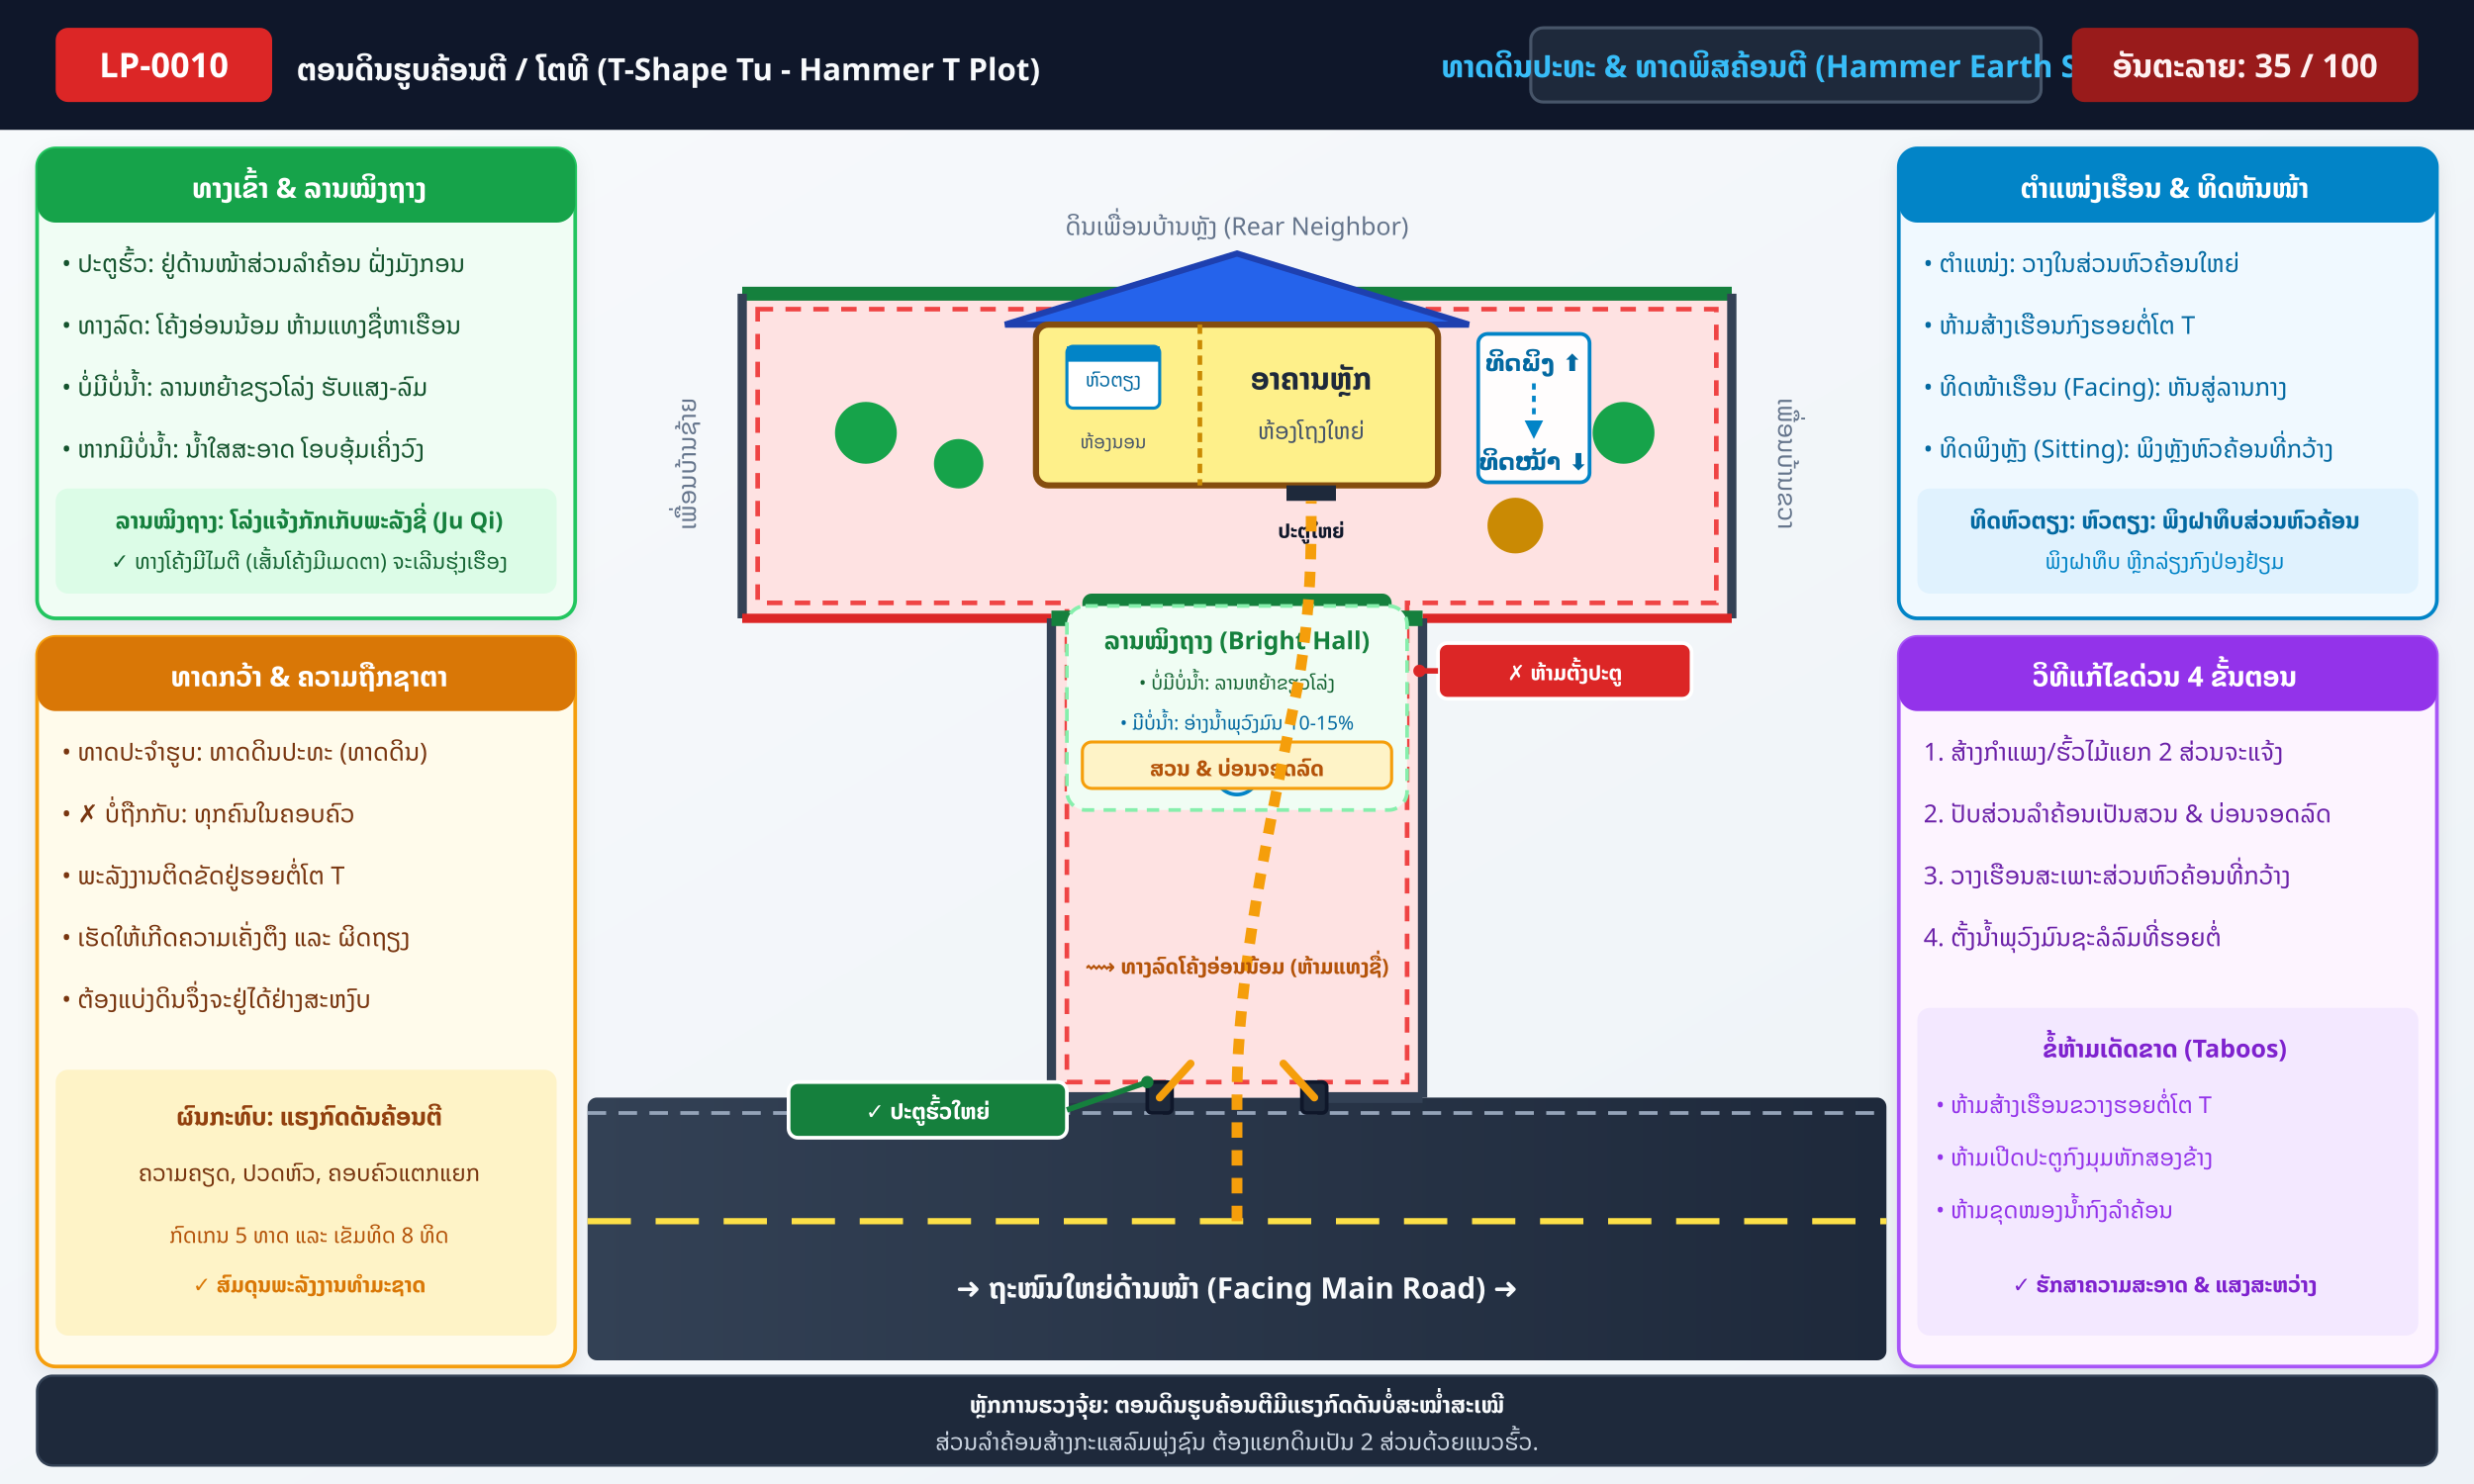
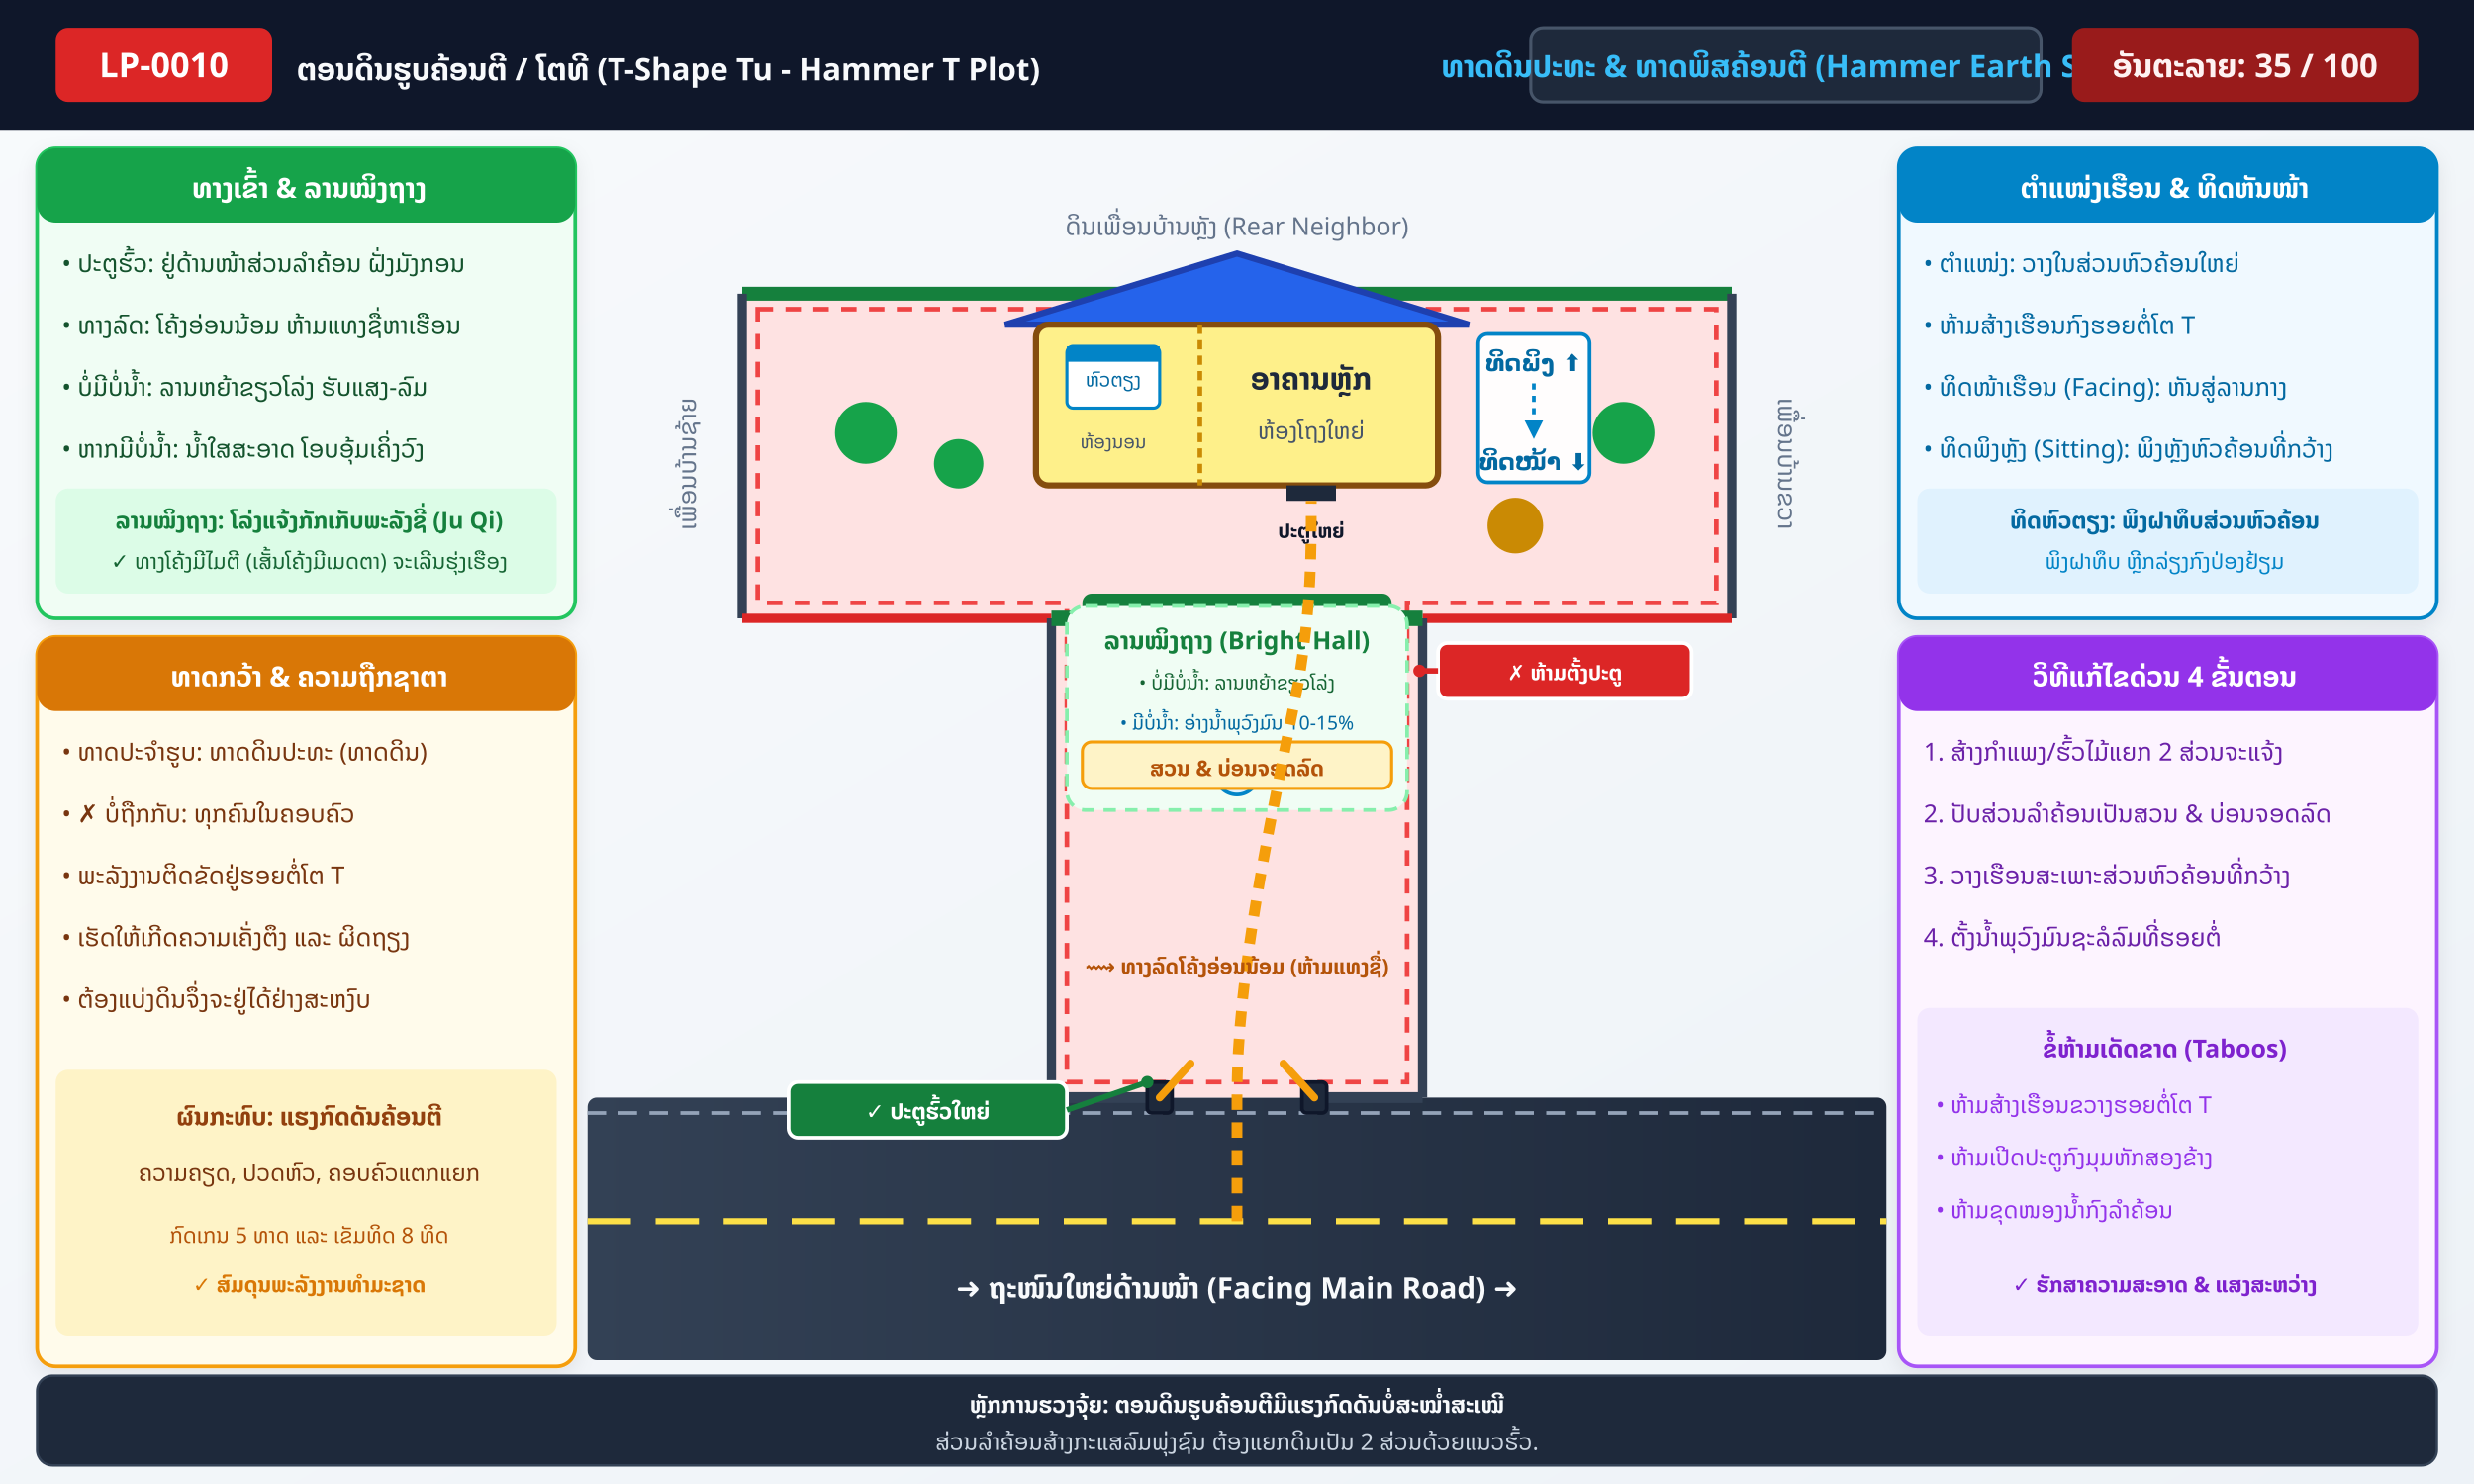
<svg xmlns="http://www.w3.org/2000/svg" viewBox="0 0 800 480" width="800" height="480">
  <defs>
    <linearGradient id="bgGrad" x1="0%" y1="0%" x2="100%" y2="100%">
      <stop offset="0%" stop-color="#F8FAFC" />
      <stop offset="100%" stop-color="#EDF2F7" />
    </linearGradient>
    <linearGradient id="roadGrad" x1="0%" y1="0%" x2="100%" y2="0%">
      <stop offset="0%" stop-color="#334155" />
      <stop offset="100%" stop-color="#1E293B" />
    </linearGradient>
    <filter id="shadow" x="-5%" y="-5%" width="110%" height="110%">
      <feDropShadow dx="0" dy="2" stdDeviation="3" flood-opacity="0.08" />
    </filter>
  </defs>
  <rect width="800" height="480" fill="url(#bgGrad)" />
  <rect x="0" y="0" width="800" height="42" fill="#0F172A" />
  <rect x="18" y="9" width="70" height="24" rx="4" fill="#DC2626" />
  <text x="53" y="25" font-family="'Segoe UI', sans-serif" font-weight="bold" font-size="11" fill="#FFFFFF" text-anchor="middle">LP-0010</text>
  <text x="96" y="26" font-family="'Noto Sans Lao', 'Segoe UI', sans-serif" font-weight="bold" font-size="10" fill="#F8FAFC">ຕອນດິນຮູບຄ້ອນຕີ / ໂຕທີ (T-Shape Tu - Hammer T Plot)</text>
  <rect x="495" y="9" width="165" height="24" rx="4" fill="#1E293B" stroke="#475569" stroke-width="1" />
  <text x="577" y="25" font-family="'Noto Sans Lao', 'Segoe UI', sans-serif" font-weight="bold" font-size="10" fill="#38BDF8" text-anchor="middle">ທາດດິນປະທະ &amp; ທາດພິສຄ້ອນຕີ (Hammer Earth Sha)</text>
  <rect x="670" y="9" width="112" height="24" rx="4" fill="#991B1B" />
  <text x="726" y="25" font-family="'Noto Sans Lao', 'Segoe UI', sans-serif" font-weight="bold" font-size="10.5" fill="#FEF2F2" text-anchor="middle">ອັນຕະລາຍ: 35 / 100</text>
  <rect x="12" y="48" width="174" height="152" rx="6" fill="#F0FDF4" stroke="#22C55E" stroke-width="1.2" filter="url(#shadow)" />
  <rect x="12" y="48" width="174" height="24" rx="6" fill="#16A34A" />
  <text x="100" y="64" font-family="'Noto Sans Lao', 'Segoe UI', sans-serif" font-weight="bold" font-size="9" fill="#FFFFFF" text-anchor="middle">ທາງເຂົ້າ &amp; ລານໝິງຖາງ</text>
  <text x="20" y="88" font-family="'Noto Sans Lao', 'Segoe UI', sans-serif" font-size="8" fill="#14532D">• ປະຕູຮົ້ວ: ຢູ່ດ້ານໜ້າສ່ວນລຳຄ້ອນ ຝັ່ງມັງກອນ</text>
  <text x="20" y="108" font-family="'Noto Sans Lao', 'Segoe UI', sans-serif" font-size="8" fill="#14532D">• ທາງລົດ: ໂຄ້ງອ່ອນນ້ອມ ຫ້າມແທງຊື່ຫາເຮືອນ</text>
  <text x="20" y="128" font-family="'Noto Sans Lao', 'Segoe UI', sans-serif" font-size="8" fill="#14532D">• ບໍ່ມີບໍ່ນ້ຳ: ລານຫຍ້າຂຽວໂລ່ງ ຮັບແສງ-ລົມ</text>
  <text x="20" y="148" font-family="'Noto Sans Lao', 'Segoe UI', sans-serif" font-size="8" fill="#14532D">• ຫາກມີບໍ່ນ້ຳ: ນ້ຳໃສສະອາດ ໂອບອຸ້ມເຄິ່ງວົງ</text>
  <rect x="18" y="158" width="162" height="34" rx="4" fill="#DCFCE7" />
  <text x="100" y="171" font-family="'Noto Sans Lao', 'Segoe UI', sans-serif" font-weight="bold" font-size="7.5" fill="#15803D" text-anchor="middle">ລານໝິງຖາງ: ໂລ່ງແຈ້ງກັກເກັບພະລັງຊີ່ (Ju Qi)</text>
  <text x="100" y="184" font-family="'Noto Sans Lao', 'Segoe UI', sans-serif" font-size="7" fill="#166534" text-anchor="middle">✓ ທາງໂຄ້ງມີໄມຕີ (ເສັ້ນໂຄ້ງມີເມດຕາ) ຈະເລີນຮຸ່ງເຮືອງ</text>
  <rect x="12" y="206" width="174" height="236" rx="6" fill="#FFFBEB" stroke="#F59E0B" stroke-width="1.2" filter="url(#shadow)" />
  <rect x="12" y="206" width="174" height="24" rx="6" fill="#D97706" />
  <text x="100" y="222" font-family="'Noto Sans Lao', 'Segoe UI', sans-serif" font-weight="bold" font-size="9" fill="#FFFFFF" text-anchor="middle">ທາດກວ້າ &amp; ຄວາມຖືກຊາຕາ</text>
  <text x="20" y="246" font-family="'Noto Sans Lao', 'Segoe UI', sans-serif" font-size="8" fill="#78350F">• ທາດປະຈຳຮູບ: ທາດດິນປະທະ (ທາດດິນ)</text>
  <text x="20" y="266" font-family="'Noto Sans Lao', 'Segoe UI', sans-serif" font-size="8" fill="#78350F">• ✗ ບໍ່ຖືກກັບ: ທຸກຄົນໃນຄອບຄົວ</text>
  <text x="20" y="286" font-family="'Noto Sans Lao', 'Segoe UI', sans-serif" font-size="8" fill="#78350F">• ພະລັງງານຕິດຂັດຢູ່ຮອຍຕໍ່ໂຕ T</text>
  <text x="20" y="306" font-family="'Noto Sans Lao', 'Segoe UI', sans-serif" font-size="8" fill="#78350F">• ເຮັດໃຫ້ເກີດຄວາມເຄັ່ງຕຶງ ແລະ ຜິດຖຽງ</text>
  <text x="20" y="326" font-family="'Noto Sans Lao', 'Segoe UI', sans-serif" font-size="8" fill="#78350F">• ຕ້ອງແບ່ງດິນຈຶ່ງຈະຢູ່ໄດ້ຢ່າງສະຫງົບ</text>
  <rect x="18" y="346" width="162" height="86" rx="4" fill="#FEF3C7" />
  <text x="100" y="364" font-family="'Noto Sans Lao', 'Segoe UI', sans-serif" font-weight="bold" font-size="8" fill="#92400E" text-anchor="middle">ຜົນກະທົບ: ແຮງກົດດັນຄ້ອນຕີ</text>
  <text x="100" y="382" font-family="'Noto Sans Lao', 'Segoe UI', sans-serif" font-size="7.5" fill="#78350F" text-anchor="middle">ຄວາມຄຽດ, ປວດຫົວ, ຄອບຄົວແຕກແຍກ</text>
  <text x="100" y="402" font-family="'Noto Sans Lao', 'Segoe UI', sans-serif" font-size="7" fill="#B45309" text-anchor="middle">ກົດເກນ 5 ທາດ ແລະ ເຂັມທິດ 8 ທິດ</text>
  <text x="100" y="418" font-family="'Noto Sans Lao', 'Segoe UI', sans-serif" font-weight="bold" font-size="7" fill="#D97706" text-anchor="middle">✓ ສົມດຸນພະລັງງານທຳມະຊາດ</text>
  <rect x="614" y="48" width="174" height="152" rx="6" fill="#F0F9FF" stroke="#0284C7" stroke-width="1.2" filter="url(#shadow)" />
  <rect x="614" y="48" width="174" height="24" rx="6" fill="#0284C7" />
  <text x="700" y="64" font-family="'Noto Sans Lao', 'Segoe UI', sans-serif" font-weight="bold" font-size="9" fill="#FFFFFF" text-anchor="middle">ຕຳແໜ່ງເຮືອນ &amp; ທິດຫັນໜ້າ</text>
  <text x="622" y="88" font-family="'Noto Sans Lao', 'Segoe UI', sans-serif" font-size="8" fill="#0369A1">• ຕຳແໜ່ງ: ວາງໃນສ່ວນຫົວຄ້ອນໃຫຍ່</text>
  <text x="622" y="108" font-family="'Noto Sans Lao', 'Segoe UI', sans-serif" font-size="8" fill="#0369A1">• ຫ້າມສ້າງເຮືອນກົງຮອຍຕໍ່ໂຕ T</text>
  <text x="622" y="128" font-family="'Noto Sans Lao', 'Segoe UI', sans-serif" font-size="8" fill="#0369A1">• ທິດໜ້າເຮືອນ (Facing): ຫັນສູ່ລານກາງ</text>
  <text x="622" y="148" font-family="'Noto Sans Lao', 'Segoe UI', sans-serif" font-size="8" fill="#0369A1">• ທິດພິງຫຼັງ (Sitting): ພິງຫຼັງຫົວຄ້ອນທີ່ກວ້າງ</text>
  <rect x="620" y="158" width="162" height="34" rx="4" fill="#E0F2FE" />
-   <text x="700" y="171" font-family="'Noto Sans Lao', 'Segoe UI', sans-serif" font-weight="bold" font-size="7.5" fill="#0369A1" text-anchor="middle">ທິດຫົວຕຽງ: ຫົວຕຽງ: ພິງຝາທຶບສ່ວນຫົວຄ້ອນ</text>
+   <text x="700" y="171" font-family="'Noto Sans Lao', 'Segoe UI', sans-serif" font-weight="bold" font-size="7.5" fill="#0369A1" text-anchor="middle">ທິດຫົວຕຽງ: ພິງຝາທຶບສ່ວນຫົວຄ້ອນ</text>
  <text x="700" y="184" font-family="'Noto Sans Lao', 'Segoe UI', sans-serif" font-size="7" fill="#0284C7" text-anchor="middle">ພິງຝາທຶບ ຫຼີກລ່ຽງກົງປ່ອງຢ້ຽມ</text>
  <rect x="614" y="206" width="174" height="236" rx="6" fill="#FDF4FF" stroke="#A855F7" stroke-width="1.2" filter="url(#shadow)" />
  <rect x="614" y="206" width="174" height="24" rx="6" fill="#9333EA" />
  <text x="700" y="222" font-family="'Noto Sans Lao', 'Segoe UI', sans-serif" font-weight="bold" font-size="9" fill="#FFFFFF" text-anchor="middle">ວິທີແກ້ໄຂດ່ວນ 4 ຂັ້ນຕອນ</text>
  <text x="622" y="246" font-family="'Noto Sans Lao', 'Segoe UI', sans-serif" font-size="8" fill="#6B21A8">1. ສ້າງກຳແພງ/ຮົ້ວໄມ້ແຍກ 2 ສ່ວນຈະແຈ້ງ</text>
  <text x="622" y="266" font-family="'Noto Sans Lao', 'Segoe UI', sans-serif" font-size="8" fill="#6B21A8">2. ປັບສ່ວນລຳຄ້ອນເປັນສວນ &amp; ບ່ອນຈອດລົດ</text>
  <text x="622" y="286" font-family="'Noto Sans Lao', 'Segoe UI', sans-serif" font-size="8" fill="#6B21A8">3. ວາງເຮືອນສະເພາະສ່ວນຫົວຄ້ອນທີ່ກວ້າງ</text>
  <text x="622" y="306" font-family="'Noto Sans Lao', 'Segoe UI', sans-serif" font-size="8" fill="#6B21A8">4. ຕັ້ງນ້ຳພຸວົງມົນຊະລໍລົມທີ່ຮອຍຕໍ່</text>
  <rect x="620" y="326" width="162" height="106" rx="4" fill="#F3E8FF" />
  <text x="700" y="342" font-family="'Noto Sans Lao', 'Segoe UI', sans-serif" font-weight="bold" font-size="8" fill="#7E22CE" text-anchor="middle">ຂໍ້ຫ້າມເດັດຂາດ (Taboos)</text>
  <text x="626" y="360" font-family="'Noto Sans Lao', 'Segoe UI', sans-serif" font-size="7.5" fill="#9333EA">• ຫ້າມສ້າງເຮືອນຂວາງຮອຍຕໍ່ໂຕ T</text>
  <text x="626" y="377" font-family="'Noto Sans Lao', 'Segoe UI', sans-serif" font-size="7.5" fill="#9333EA">• ຫ້າມເປີດປະຕູກົງມຸມຫັກສອງຂ້າງ</text>
  <text x="626" y="394" font-family="'Noto Sans Lao', 'Segoe UI', sans-serif" font-size="7.5" fill="#9333EA">• ຫ້າມຂຸດໜອງນ້ຳກົງລຳຄ້ອນ</text>
  <text x="700" y="418" font-family="'Noto Sans Lao', 'Segoe UI', sans-serif" font-weight="bold" font-size="7" fill="#7E22CE" text-anchor="middle">✓ ຮັກສາຄວາມສະອາດ &amp; ແສງສະຫວ່າງ</text>
  <rect x="190" y="355" width="420" height="85" fill="url(#roadGrad)" rx="3" />
  <line x1="190" y1="395" x2="610" y2="395" stroke="#FDE047" stroke-width="2" stroke-dasharray="14,8" />
  <line x1="190" y1="360" x2="610" y2="360" stroke="#94A3B8" stroke-width="1.2" stroke-dasharray="6,4" />
  <text x="400" y="420" font-family="'Noto Sans Lao', 'Segoe UI', sans-serif" font-weight="bold" font-size="9.5" fill="#F8FAFC" text-anchor="middle">➜ ຖະໜົນໃຫຍ່ດ້ານໜ້າ (Facing Main Road) ➜</text>
  <g>
    <text x="400" y="76" font-family="'Noto Sans Lao', 'Segoe UI', sans-serif" font-size="8" fill="#64748B" text-anchor="middle">ດິນເພື່ອນບ້ານຫຼັງ (Rear Neighbor)</text>
    <text x="225" y="150" font-family="'Noto Sans Lao', 'Segoe UI', sans-serif" font-size="8" fill="#64748B" text-anchor="middle" transform="rotate(-90 225 150)">ເພື່ອນບ້ານຊ້າຍ</text>
    <text x="575" y="150" font-family="'Noto Sans Lao', 'Segoe UI', sans-serif" font-size="8" fill="#64748B" text-anchor="middle" transform="rotate(90 575 150)">ເພື່ອນບ້ານຂວາ</text>
    <polygon points="240,95 560,95 560,200 460,200 460,355 340,355 340,200 240,200" fill="#FEE2E2" />
    <polygon points="245,100 555,100 555,195 455,195 455,350 345,350 345,195 245,195" fill="none" stroke="#EF4444" stroke-width="1.5" stroke-dasharray="5,4" />
    <line x1="240" y1="95" x2="560" y2="95" stroke="#15803D" stroke-width="4.5" />
    <line x1="240" y1="95" x2="240" y2="200" stroke="#334155" stroke-width="3" />
    <line x1="240" y1="200" x2="340" y2="200" stroke="#DC2626" stroke-width="3" />
    <line x1="340" y1="200" x2="340" y2="355" stroke="#334155" stroke-width="3" />
    <line x1="560" y1="95" x2="560" y2="200" stroke="#334155" stroke-width="3" />
    <line x1="560" y1="200" x2="460" y2="200" stroke="#DC2626" stroke-width="3" />
    <line x1="460" y1="200" x2="460" y2="355" stroke="#334155" stroke-width="3" />
    <line x1="340" y1="200" x2="460" y2="200" stroke="#15803D" stroke-width="5" />
    <rect x="350" y="192" width="100" height="15" rx="3" fill="#15803D" />
    <text x="400" y="203" font-family="'Noto Sans Lao', 'Segoe UI', sans-serif" font-weight="bold" font-size="7" fill="#FFFFFF" text-anchor="middle">ກຳແພງແຍກສ່ວນດິນ</text>
    <polygon points="325,105 400,82 475,105" fill="#2563EB" stroke="#1E40AF" stroke-width="2" />
    <rect x="335" y="105" width="130" height="52" fill="#FEF08A" stroke="#854D0E" stroke-width="2" rx="4" />
    <line x1="388" y1="105" x2="388" y2="157" stroke="#CA8A04" stroke-width="1.5" stroke-dasharray="3,2" />
    <rect x="345" y="112" width="30" height="20" rx="2" fill="#FFFFFF" stroke="#0284C7" stroke-width="1" />
    <rect x="345" y="112" width="30" height="5" fill="#0284C7" />
    <text x="360" y="125" font-family="'Noto Sans Lao', 'Segoe UI', sans-serif" font-size="6.2" fill="#0369A1" text-anchor="middle">ຫົວຕຽງ</text>
    <text x="360" y="145" font-family="'Noto Sans Lao', 'Segoe UI', sans-serif" font-size="6" fill="#475569" text-anchor="middle">ຫ້ອງນອນ</text>
    <text x="424" y="126" font-family="'Noto Sans Lao', 'Segoe UI', sans-serif" font-weight="bold" font-size="10" fill="#1E293B" text-anchor="middle">ອາຄານຫຼັກ</text>
    <text x="424" y="142" font-family="'Noto Sans Lao', 'Segoe UI', sans-serif" font-size="7.5" fill="#475569" text-anchor="middle">ຫ້ອງໂຖງໃຫຍ່</text>
    <rect x="416" y="157" width="16" height="5" fill="#1E293B" />
    <text x="424" y="174" font-family="'Noto Sans Lao', 'Segoe UI', sans-serif" font-weight="bold" font-size="6.5" fill="#0F172A" text-anchor="middle">ປະຕູໃຫຍ່</text>
    <g transform="translate(478, 108)">
      <rect x="0" y="0" width="36" height="48" rx="3" fill="#FFFFFF" fill-opacity="0.92" stroke="#0284C7" stroke-width="1.2" />
      <text x="18" y="12" font-family="'Segoe UI', sans-serif" font-weight="bold" font-size="7.5" fill="#0369A1" text-anchor="middle">ທິດພິງ ⬆</text>
      <line x1="18" y1="16" x2="18" y2="32" stroke="#0284C7" stroke-width="1.2" stroke-dasharray="2,2" />
      <polygon points="18,34 15,28 21,28" fill="#0284C7" />
      <text x="18" y="44" font-family="'Segoe UI', sans-serif" font-weight="bold" font-size="7.5" fill="#0369A1" text-anchor="middle">ທິດໜ້າ ⬇</text>
    </g>
    <rect x="345" y="196" width="110" height="66" rx="6" fill="#F0FDF4" stroke="#86EFAC" stroke-width="1.2" stroke-dasharray="4,3" />
    <text x="400" y="210" font-family="'Noto Sans Lao', 'Segoe UI', sans-serif" font-weight="bold" font-size="8" fill="#15803D" text-anchor="middle">ລານໝິງຖາງ (Bright Hall)</text>
    <text x="400" y="223" font-family="'Noto Sans Lao', 'Segoe UI', sans-serif" font-size="6.2" fill="#166534" text-anchor="middle">• ບໍ່ມີບໍ່ນ້ຳ: ລານຫຍ້າຂຽວໂລ່ງ</text>
    <text x="400" y="236" font-family="'Noto Sans Lao', 'Segoe UI', sans-serif" font-size="6.2" fill="#0369A1" text-anchor="middle">• ມີບໍ່ນ້ຳ: ອ່າງນ້ຳພຸວົງມົນ 10-15%</text>
    <circle cx="400" cy="250" r="7" fill="#E0F2FE" stroke="#0284C7" stroke-width="1.2" />
    <text x="400" y="252" font-family="'Noto Sans Lao', 'Segoe UI', sans-serif" font-size="5" fill="#0284C7" text-anchor="middle">[ນ້ຳພຸ]</text>
    <rect x="350" y="240" width="100" height="15" rx="3" fill="#FEF3C7" stroke="#F59E0B" stroke-width="1" />
    <text x="400" y="251" font-family="'Noto Sans Lao', 'Segoe UI', sans-serif" font-weight="bold" font-size="7" fill="#B45309" text-anchor="middle">ສວນ &amp; ບ່ອນຈອດລົດ</text>
    <line x1="340" y1="355" x2="375" y2="355" stroke="#334155" stroke-width="3.5" />
    <line x1="425" y1="355" x2="460" y2="355" stroke="#334155" stroke-width="3.5" />
    <rect x="371" y="350" width="8" height="10" rx="1.5" fill="#1E293B" stroke="#0F172A" stroke-width="1.2" />
    <rect x="421" y="350" width="8" height="10" rx="1.5" fill="#1E293B" stroke="#0F172A" stroke-width="1.2" />
    <line x1="375" y1="355" x2="385" y2="344" stroke="#F59E0B" stroke-width="2.5" stroke-linecap="round" />
    <line x1="425" y1="355" x2="415" y2="344" stroke="#F59E0B" stroke-width="2.5" stroke-linecap="round" />
    <path d="M 400 395 L 400 355 C 400 315 410 270 420 220 C 424 195 424 180 424 162" fill="none" stroke="#F59E0B" stroke-width="3.5" stroke-dasharray="5,4" />
    <text x="400" y="315" font-family="'Noto Sans Lao', 'Segoe UI', sans-serif" font-weight="bold" font-size="6.8" fill="#B45309" text-anchor="middle">⟿ ທາງລົດໂຄ້ງອ່ອນນ້ອມ (ຫ້າມແທງຊື່)</text>
    <g transform="translate(255, 350)">
      <rect x="0" y="0" width="90" height="18" rx="3" fill="#15803D" stroke="#FFFFFF" stroke-width="1.2" />
      <text x="45" y="12" font-family="'Noto Sans Lao', 'Segoe UI', sans-serif" font-weight="bold" font-size="7.2" fill="#FFFFFF" text-anchor="middle">✓ ປະຕູຮົ້ວໃຫຍ່</text>
      <line x1="90" y1="9" x2="116" y2="0" stroke="#15803D" stroke-width="1.8" />
      <circle cx="116" cy="0" r="2" fill="#15803D" />
    </g>
    <g transform="translate(465, 208)">
      <rect x="0" y="0" width="82" height="18" rx="3" fill="#DC2626" stroke="#FFFFFF" stroke-width="1.2" />
      <text x="41" y="12" font-family="'Noto Sans Lao', 'Segoe UI', sans-serif" font-weight="bold" font-size="6.8" fill="#FFFFFF" text-anchor="middle">✗ ຫ້າມຕັ້ງປະຕູ</text>
      <line x1="0" y1="9" x2="-6" y2="9" stroke="#DC2626" stroke-width="1.8" />
      <circle cx="-6" cy="9" r="2" fill="#DC2626" />
    </g>
    <circle cx="280" cy="140" r="10" fill="#16A34A" />
    <circle cx="310" cy="150" r="8" fill="#16A34A" />
    <circle cx="490" cy="170" r="9" fill="#CA8A04" />
    <circle cx="525" cy="140" r="10" fill="#16A34A" />
  </g>
  <rect x="12" y="445" width="776" height="29" rx="5" fill="#1E293B" stroke="#334155" stroke-width="0.8" />
  <text x="400" y="457" font-family="'Noto Sans Lao', 'Segoe UI', sans-serif" font-weight="bold" font-size="7.5" fill="#F8FAFC" text-anchor="middle">ຫຼັກການຮວງຈຸ້ຍ: ຕອນດິນຮູບຄ້ອນຕີມີແຮງກົດດັນບໍ່ສະໝ່ຳສະເໝີ</text>
  <text x="400" y="469" font-family="'Noto Sans Lao', 'Segoe UI', sans-serif" font-size="7.5" fill="#CBD5E1" text-anchor="middle">ສ່ວນລຳຄ້ອນສ້າງກະແສລົມພຸ່ງຊົນ ຕ້ອງແຍກດິນເປັນ 2 ສ່ວນດ້ວຍແນວຮົ້ວ.</text>
</svg>
